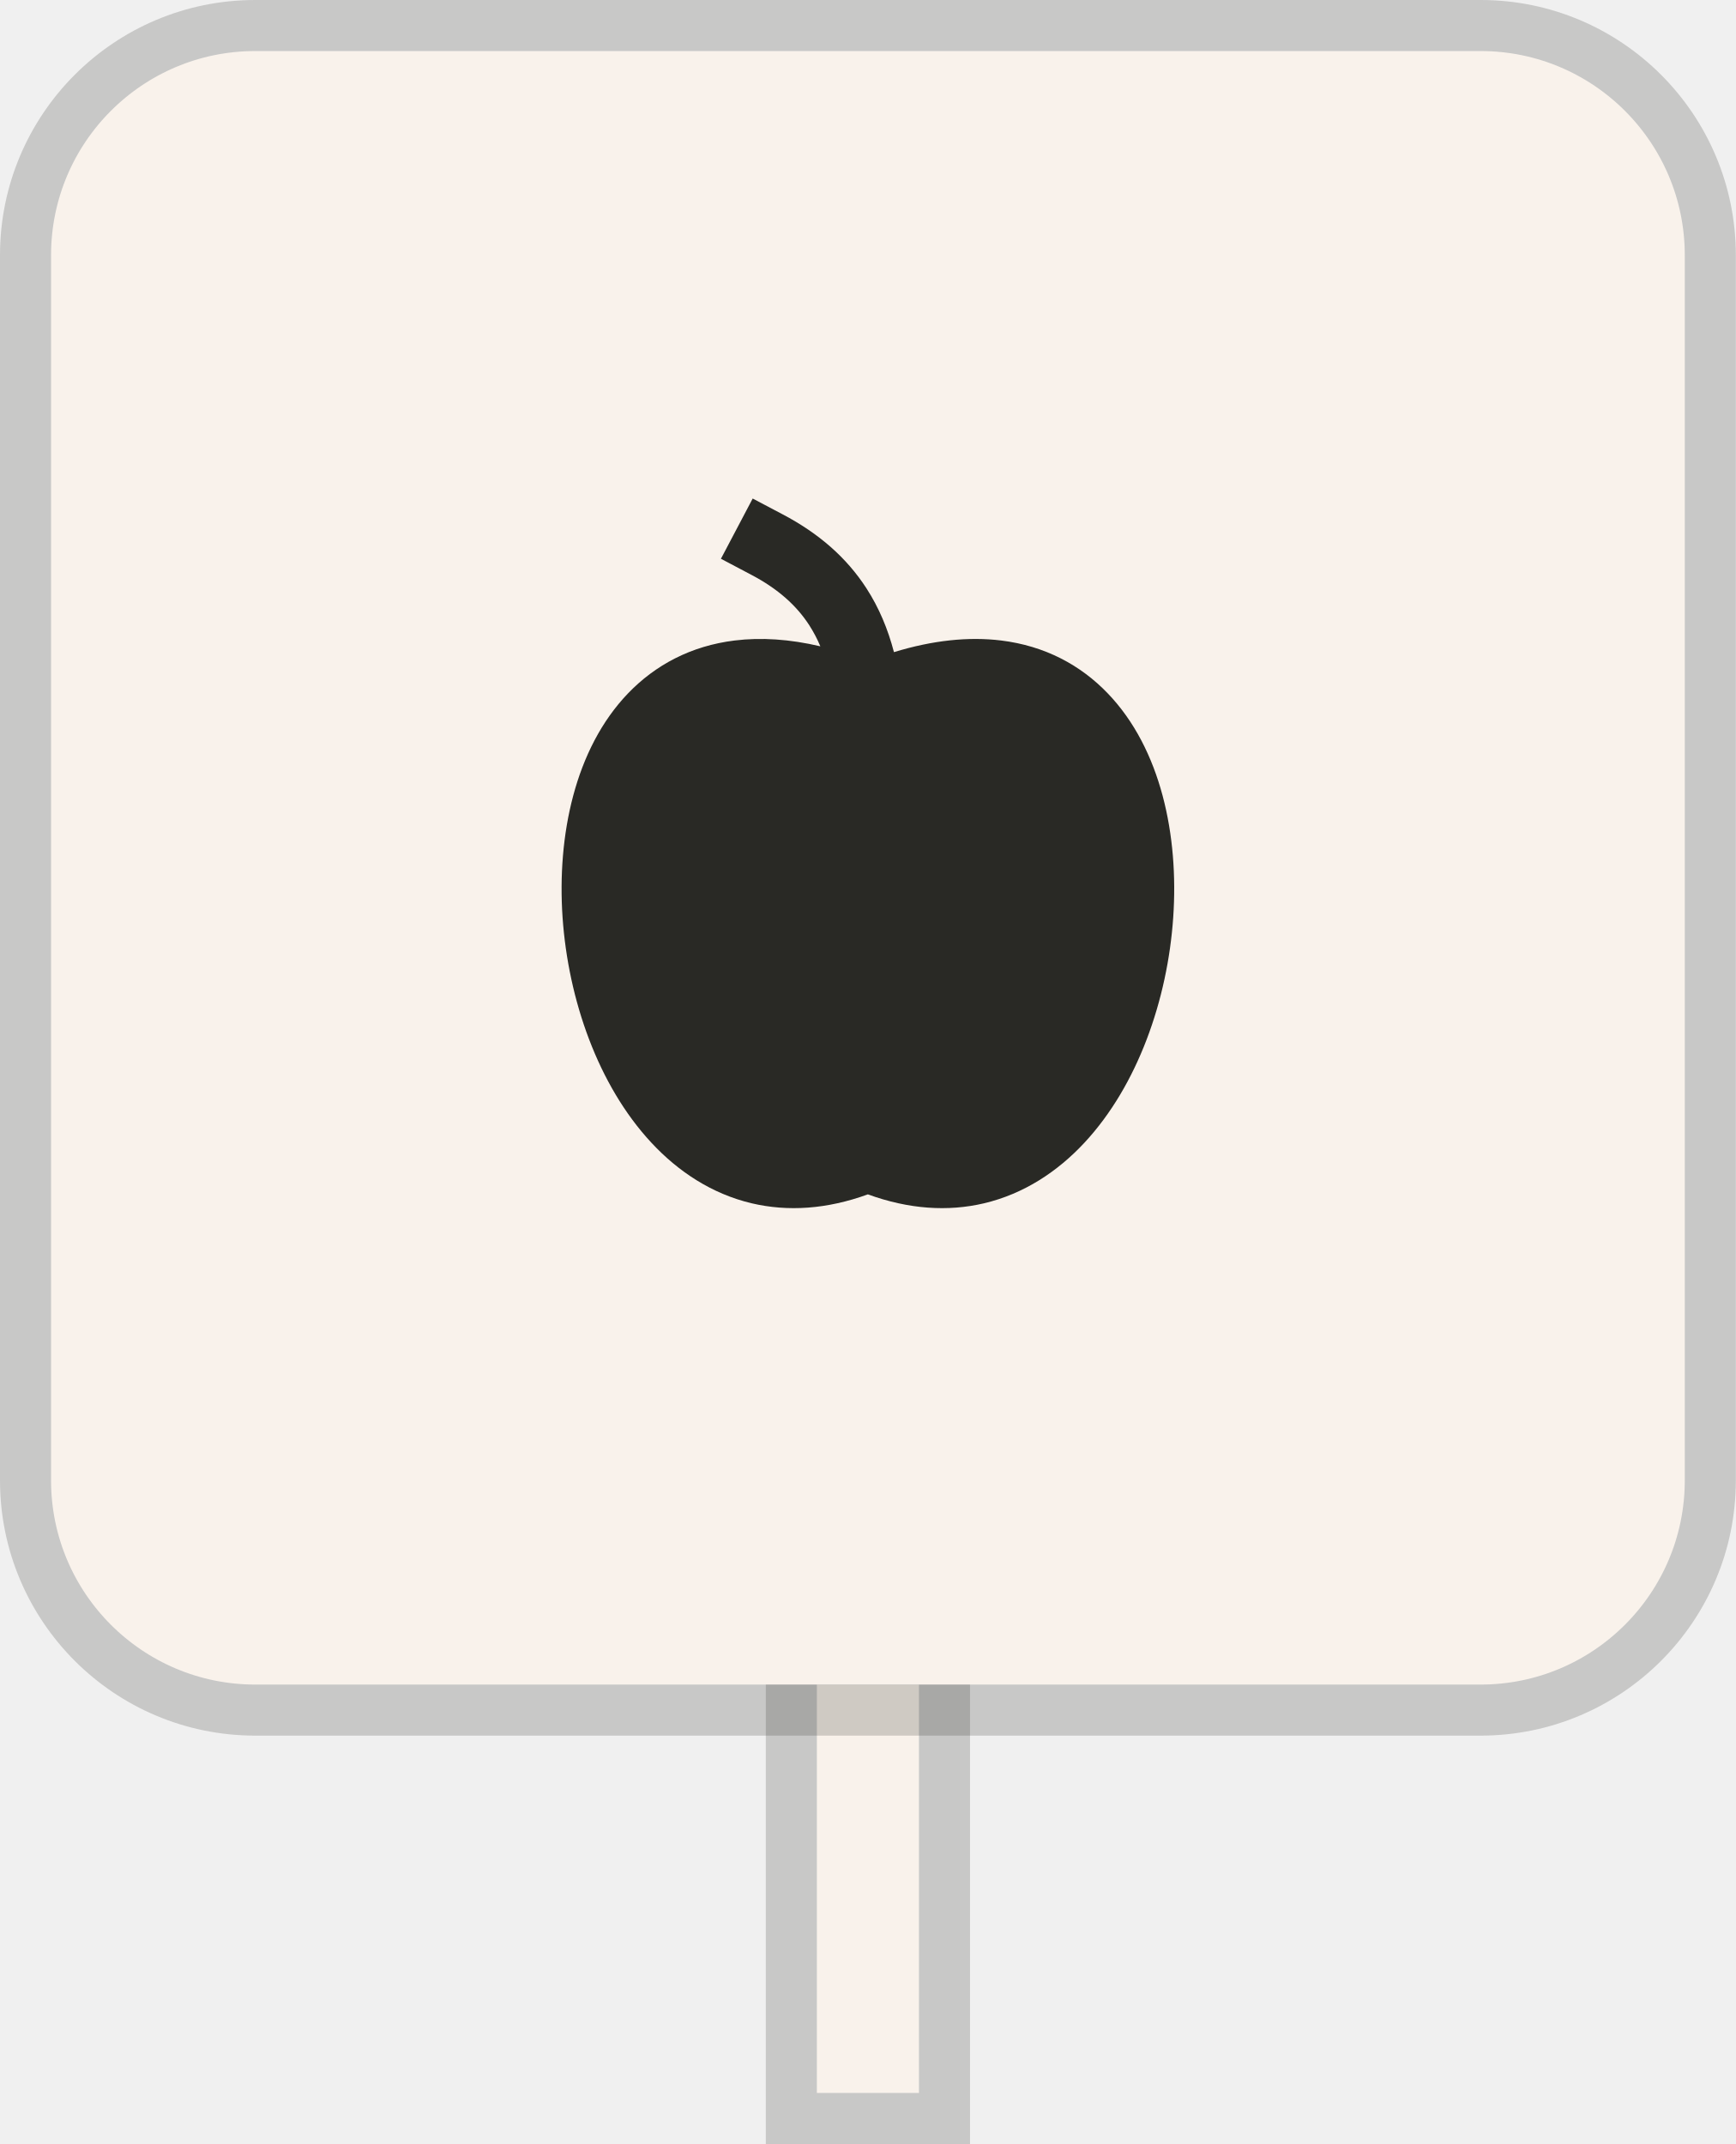
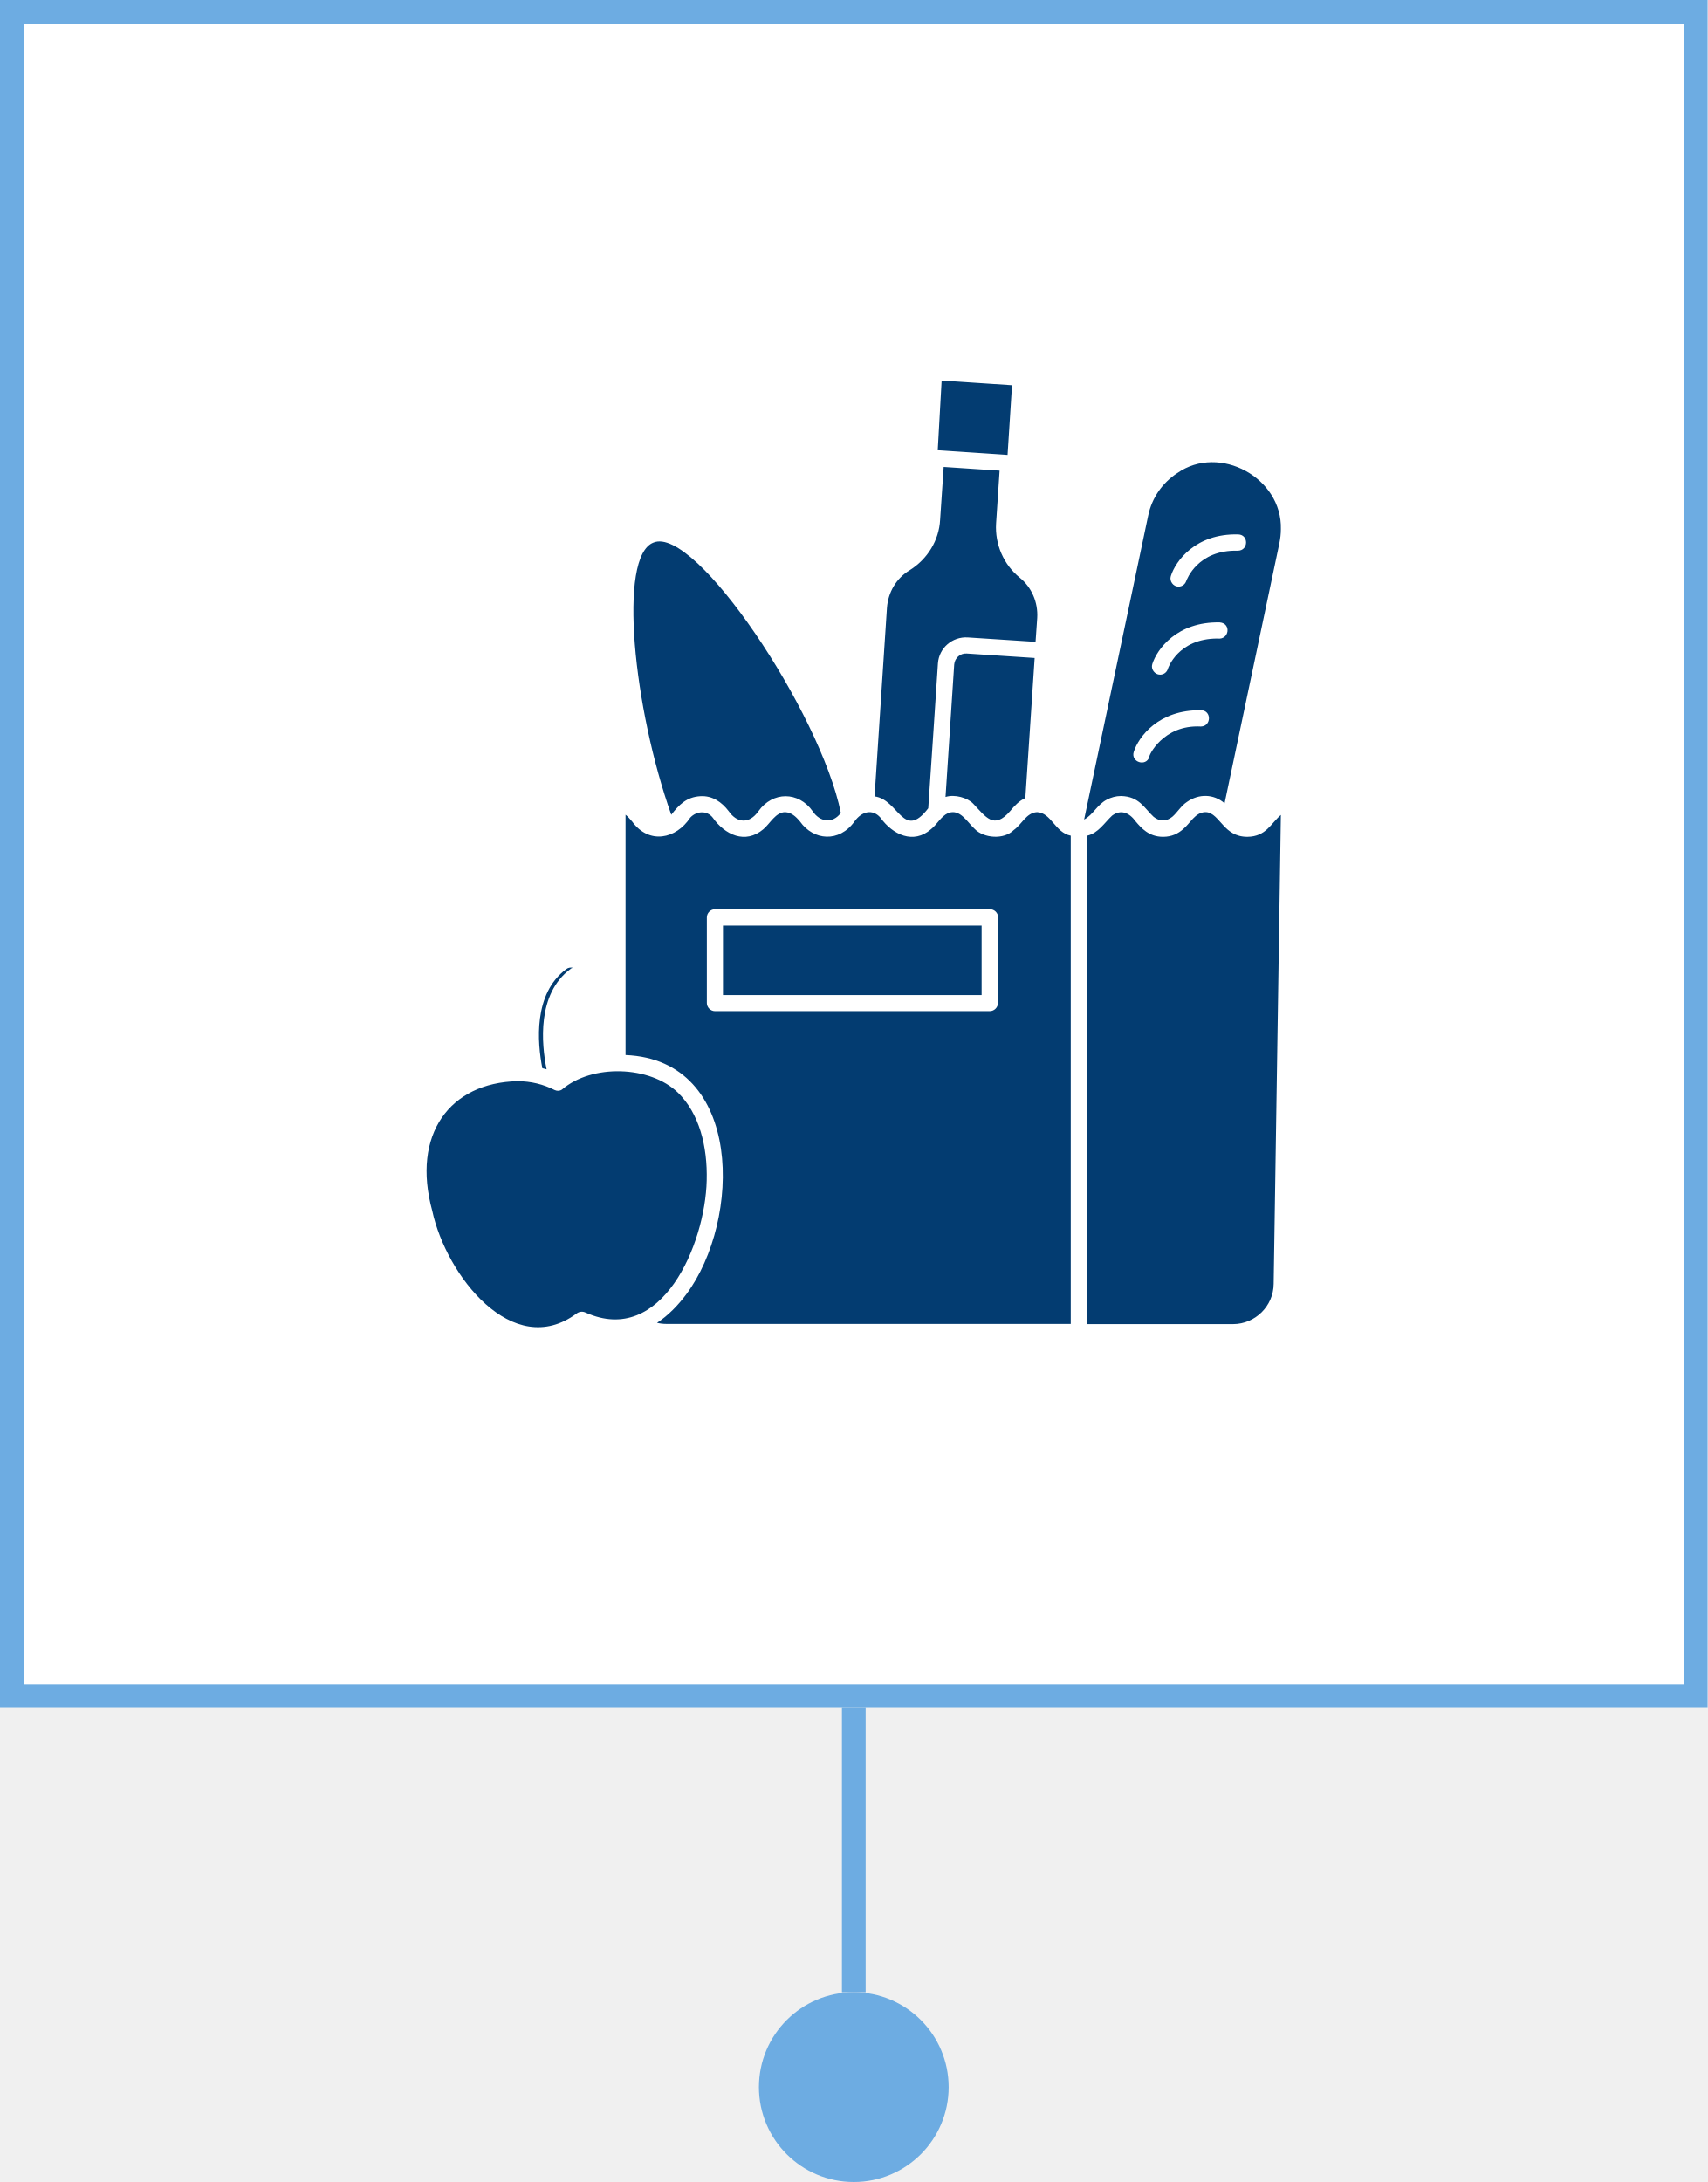
- <svg xmlns="http://www.w3.org/2000/svg" width="34" height="42" viewBox="0 0 34 42" fill="none">
-   <rect x="16" y="33" width="2" height="8" fill="#F9F2EB" />
-   <rect x="15.5" y="32.5" width="3" height="9" stroke="#292925" stroke-opacity="0.2" />
-   <path d="M1 5C1 2.791 2.791 1 5 1H29C31.209 1 33 2.791 33 5V29C33 31.209 31.209 33 29 33H5C2.791 33 1 31.209 1 29V5Z" fill="#F9F2EB" />
-   <path d="M29 0.5C31.485 0.5 33.5 2.515 33.5 5V29C33.5 31.485 31.485 33.5 29 33.5H5C2.515 33.5 0.5 31.485 0.5 29V5C0.5 2.515 2.515 0.5 5 0.5H29Z" stroke="#292925" stroke-opacity="0.2" />
-   <path d="M15.332 10.077L14.743 9.766L14.121 10.946L14.71 11.257C15.244 11.537 15.604 11.866 15.852 12.249C15.933 12.376 16.006 12.512 16.068 12.661C15.468 12.52 14.908 12.483 14.39 12.547C13.534 12.652 12.834 13.028 12.3 13.584C11.258 14.671 10.91 16.373 11.019 17.971C11.13 19.58 11.714 21.262 12.757 22.383C13.284 22.951 13.943 23.387 14.723 23.572C15.432 23.739 16.198 23.689 16.999 23.397C17.8 23.689 18.567 23.739 19.275 23.572C20.056 23.387 20.715 22.951 21.243 22.383C22.285 21.262 22.87 19.58 22.98 17.971C23.09 16.373 22.742 14.671 21.699 13.584C21.166 13.028 20.466 12.652 19.609 12.547C18.973 12.469 18.272 12.542 17.51 12.775C17.392 12.324 17.218 11.907 16.972 11.526C16.581 10.921 16.035 10.447 15.332 10.077Z" fill="#292925" />
+ <svg xmlns="http://www.w3.org/2000/svg" width="36" height="46" viewBox="0 0 36 46" fill="none">
+   <path d="M18 42.5C18.828 42.5 19.5 43.172 19.5 44C19.5 44.828 18.828 45.5 18 45.5C17.172 45.5 16.5 44.828 16.5 44C16.5 43.172 17.172 42.5 18 42.5Z" fill="#6DACE2" stroke="#6DACE2" />
+   <path d="M18 42V36" stroke="#6DACE2" stroke-width="0.5" stroke-miterlimit="10" />
+   <rect x="0.25" y="0.25" width="35.5" height="35.5" fill="white" stroke="#6DACE2" stroke-width="0.5" />
+   <g clip-path="url(#clip0_2001_1012)">
+     <path d="M21.863 17.121C21.637 17.133 21.539 17.383 21.375 17.496C21.164 17.711 20.735 17.668 20.551 17.477C20.387 17.328 20.242 17.043 19.988 17.141C19.836 17.211 19.758 17.379 19.629 17.48C19.258 17.805 18.82 17.598 18.559 17.234C18.391 17.047 18.168 17.105 18.016 17.316C17.692 17.77 17.149 17.719 16.867 17.32C16.777 17.211 16.684 17.129 16.555 17.121C16.352 17.121 16.238 17.359 16.094 17.48C15.711 17.805 15.281 17.598 15.024 17.234C14.899 17.078 14.68 17.098 14.551 17.238C14.254 17.688 13.684 17.809 13.328 17.32C13.274 17.258 13.235 17.211 13.188 17.176V22.242C15.684 22.344 15.629 25.73 14.469 27.285C14.297 27.516 14.086 27.734 13.852 27.887C13.914 27.902 13.981 27.91 14.047 27.91H22.574V17.617C22.242 17.551 22.164 17.133 21.863 17.121ZM21.039 21.145C21.039 21.238 20.961 21.316 20.867 21.316H15.074C14.981 21.316 14.902 21.238 14.902 21.145V19.34C14.902 19.246 14.981 19.168 15.074 19.168H20.871C20.965 19.168 21.043 19.246 21.043 19.34V21.145H21.039ZM23.332 16.859C23.426 16.809 23.527 16.781 23.633 16.781C24.02 16.789 24.125 17.039 24.32 17.219C24.449 17.324 24.59 17.32 24.715 17.219C24.817 17.133 24.902 16.984 25.024 16.906C25.274 16.73 25.586 16.734 25.817 16.934L26.973 11.449C26.992 11.352 27.004 11.258 27.004 11.156C27.035 10.074 25.711 9.352 24.82 9.973C24.504 10.18 24.285 10.496 24.207 10.867L22.856 17.277C23.047 17.176 23.129 16.965 23.332 16.859ZM24.684 12.145C24.781 11.832 25.203 11.242 26.106 11.266C26.328 11.273 26.324 11.605 26.098 11.609C25.246 11.586 25.02 12.223 25.008 12.25C24.985 12.32 24.918 12.367 24.844 12.367C24.735 12.367 24.649 12.25 24.684 12.145ZM24.293 14C24.391 13.688 24.813 13.102 25.715 13.121C25.965 13.141 25.914 13.496 25.668 13.461C24.832 13.461 24.621 14.094 24.621 14.102C24.598 14.176 24.531 14.223 24.457 14.223C24.344 14.223 24.258 14.105 24.293 14ZM23.902 15.852C24 15.539 24.422 14.957 25.324 14.973C25.547 14.98 25.539 15.312 25.317 15.316C24.512 15.273 24.207 15.949 24.231 15.957C24.16 16.172 23.836 16.066 23.902 15.852ZM11.434 22.52C11.328 21.977 11.242 20.945 11.938 20.43C11.981 20.398 12.031 20.391 12.078 20.402C12.059 20.406 12.039 20.414 12.024 20.43C11.32 20.953 11.414 22.004 11.524 22.543C11.492 22.531 11.461 22.527 11.434 22.52ZM15.242 19.512H20.695V20.977H15.242V19.512ZM27.004 17.18L26.852 27.066C26.848 27.535 26.461 27.914 25.996 27.914H22.922V17.617C23.156 17.562 23.285 17.344 23.445 17.195C23.625 17.059 23.805 17.125 23.945 17.32C24.059 17.453 24.219 17.641 24.52 17.641C24.707 17.641 24.84 17.57 24.942 17.48C25.098 17.352 25.195 17.129 25.406 17.121C25.574 17.113 25.688 17.297 25.797 17.406C25.899 17.516 26.043 17.641 26.297 17.641C26.692 17.637 26.793 17.359 27.004 17.18ZM12.348 27.672C12.285 27.641 12.211 27.648 12.156 27.691C10.809 28.688 9.406 26.887 9.113 25.527C8.672 23.914 9.485 22.824 10.91 22.793C11.195 22.793 11.457 22.859 11.695 22.98C11.746 23.004 11.805 23 11.848 22.969C12.481 22.426 13.707 22.465 14.293 23.035C14.739 23.469 14.918 24.16 14.899 24.887C14.867 26.234 13.953 28.391 12.348 27.672ZM20.383 13.777L21.813 13.871L21.617 16.824C21.485 16.883 21.387 16.988 21.297 17.098C20.953 17.496 20.789 17.227 20.516 16.941C20.399 16.82 20.133 16.738 19.934 16.801L20.117 14.008C20.129 13.871 20.246 13.766 20.383 13.777ZM18.438 16.789L18.699 12.816C18.723 12.484 18.899 12.188 19.18 12.02C19.555 11.785 19.797 11.391 19.82 10.957L19.895 9.844L21.074 9.922L21 11.035C20.973 11.477 21.16 11.902 21.496 12.176C21.75 12.379 21.887 12.699 21.867 13.027L21.832 13.531L20.402 13.438C20.078 13.418 19.797 13.66 19.774 13.984C19.774 13.984 19.578 16.961 19.57 17.039C19.043 17.727 18.949 16.855 18.438 16.789ZM14.152 17.176C13.36 14.945 13.02 11.727 13.777 11.438C14.66 11.07 17.297 15.02 17.727 17.137C17.555 17.371 17.285 17.332 17.133 17.102C16.836 16.68 16.289 16.68 15.989 17.102C15.797 17.375 15.539 17.355 15.364 17.102C15.215 16.906 15.016 16.77 14.766 16.785C14.473 16.801 14.313 16.969 14.152 17.176ZM21.242 9.59L19.77 9.492L19.852 8.023L21.336 8.121L21.242 9.59Z" fill="#033C71" />
+   </g>
+   <defs>
+     <clipPath id="clip0_2001_1012">
+       <rect width="20" height="20" fill="white" transform="translate(8 8)" />
+     </clipPath>
+   </defs>
</svg>
